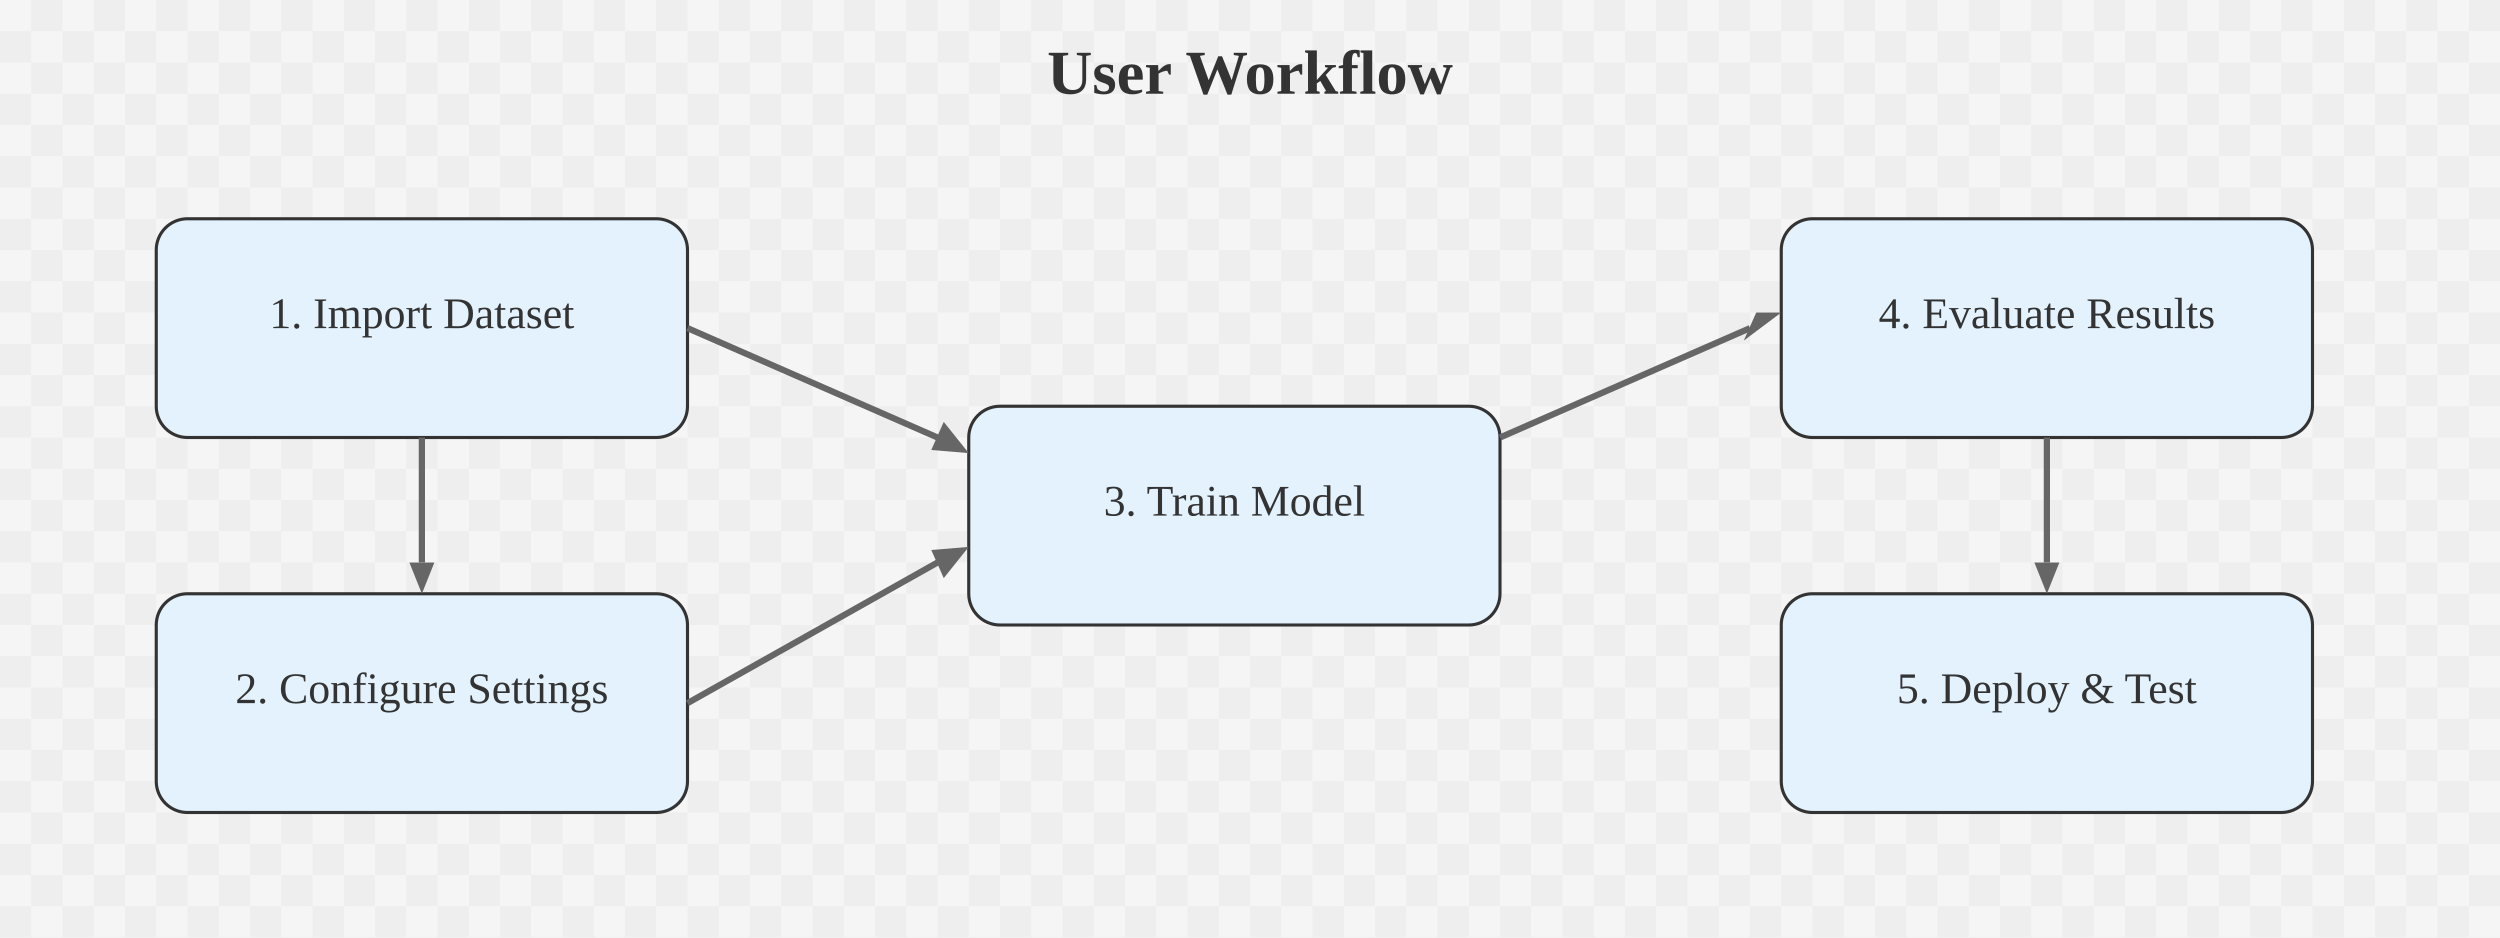
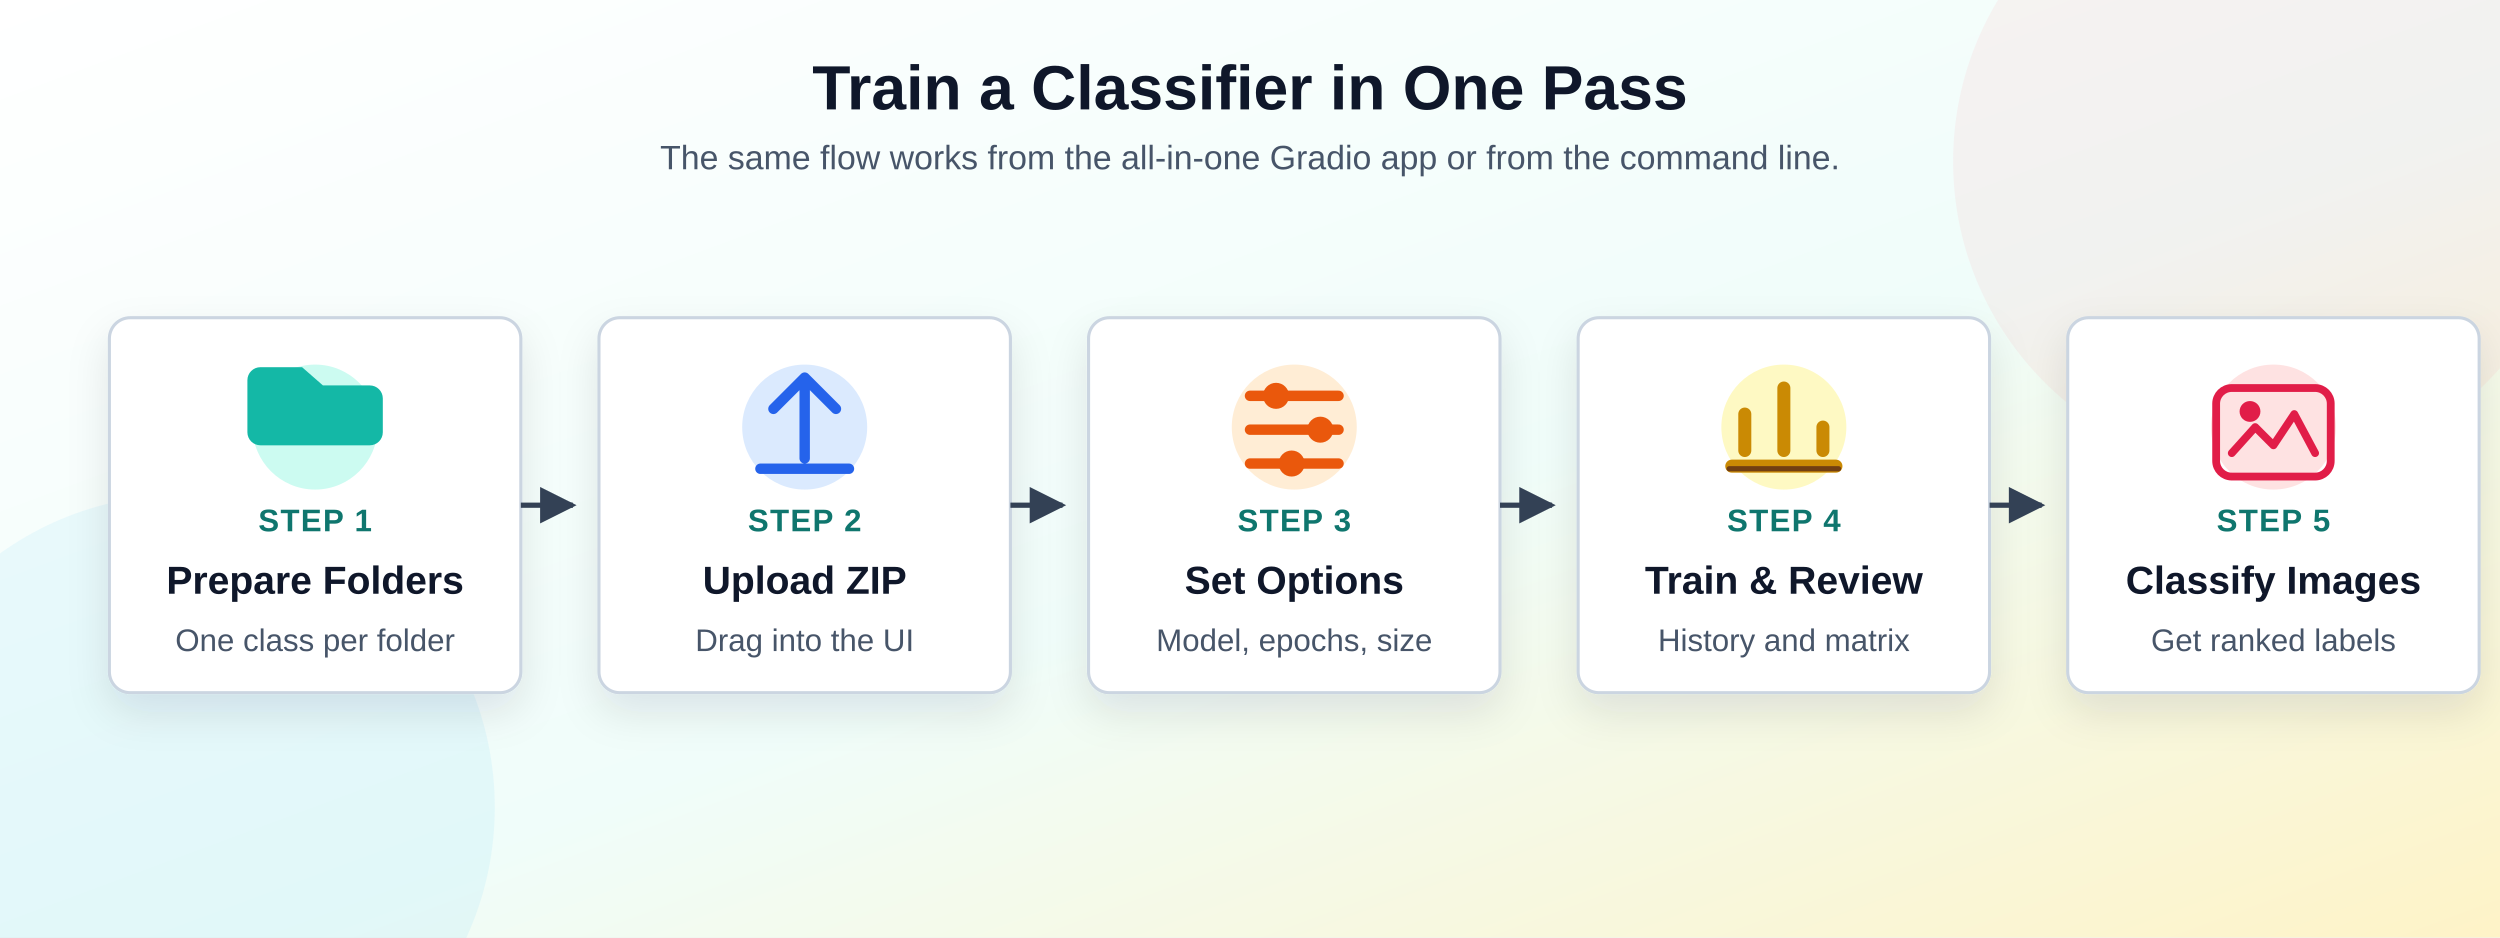
- <svg xmlns="http://www.w3.org/2000/svg" width="800" height="300">
-   <pattern id="checkerboard" x="0" y="0" width="20" height="20" patternUnits="userSpaceOnUse">
-     <rect x="0" y="0" width="10" height="10" fill="#f5f5f5" />
-     <rect x="10" y="0" width="10" height="10" fill="#eeeeee" />
-     <rect x="0" y="10" width="10" height="10" fill="#eeeeee" />
-     <rect x="10" y="10" width="10" height="10" fill="#f5f5f5" />
-   </pattern>
-   <rect width="800" height="300" fill="url(#checkerboard)" />
-   <text x="400" y="30" font-weight="bold" font-size="20" text-anchor="middle" fill="#333">User Workflow</text>
-   <rect x="50" y="70" width="170" height="70" fill="#e3f2fd" stroke="#333" stroke-width="1" rx="10" ry="10" />
-   <text x="135" y="105" font-size="14" text-anchor="middle" fill="#333">1. Import Dataset</text>
-   <rect x="50" y="190" width="170" height="70" fill="#e3f2fd" stroke="#333" stroke-width="1" rx="10" ry="10" />
-   <text x="135" y="225" font-size="14" text-anchor="middle" fill="#333">2. Configure Settings</text>
-   <rect x="310" y="130" width="170" height="70" fill="#e3f2fd" stroke="#333" stroke-width="1" rx="10" ry="10" />
-   <text x="395" y="165" font-size="14" text-anchor="middle" fill="#333">3. Train Model</text>
-   <rect x="570" y="70" width="170" height="70" fill="#e3f2fd" stroke="#333" stroke-width="1" rx="10" ry="10" />
-   <text x="655" y="105" font-size="14" text-anchor="middle" fill="#333">4. Evaluate Results</text>
-   <rect x="570" y="190" width="170" height="70" fill="#e3f2fd" stroke="#333" stroke-width="1" rx="10" ry="10" />
-   <text x="655" y="225" font-size="14" text-anchor="middle" fill="#333">5. Deploy &amp; Test</text>
-   <line x1="135" y1="140" x2="135" y2="180" stroke="#666" stroke-width="2" />
-   <polygon points="135,190 131,180 139,180" fill="#666" />
-   <line x1="220" y1="105" x2="300" y2="140" stroke="#666" stroke-width="2" />
-   <polygon points="310,145 298,144 302,135" fill="#666" />
-   <line x1="220" y1="225" x2="300" y2="180" stroke="#666" stroke-width="2" />
-   <polygon points="310,175 298,176 302,185" fill="#666" />
-   <line x1="480" y1="140" x2="560" y2="105" stroke="#666" stroke-width="2" />
-   <polygon points="570,100 558,109 562,100" fill="#666" />
-   <line x1="655" y1="140" x2="655" y2="180" stroke="#666" stroke-width="2" />
-   <polygon points="655,190 651,180 659,180" fill="#666" />
+ <svg xmlns="http://www.w3.org/2000/svg" width="960" height="360" viewBox="0 0 960 360" role="img" aria-labelledby="title desc">
+   <defs>
+     <linearGradient id="bg" x1="0" y1="0" x2="1" y2="1">
+       <stop offset="0" stop-color="#ffffff" />
+       <stop offset="0.55" stop-color="#f0fdfa" />
+       <stop offset="1" stop-color="#fef3c7" />
+     </linearGradient>
+     <filter id="shadow" x="-20%" y="-20%" width="140%" height="140%">
+       <feDropShadow dx="0" dy="7" stdDeviation="8" flood-color="#0f172a" flood-opacity="0.10" />
+     </filter>
+     <marker id="arrow" viewBox="0 0 10 10" refX="9" refY="5" markerWidth="7" markerHeight="7" orient="auto">
+       <path d="M0 0 L10 5 L0 10Z" fill="#334155" />
+     </marker>
+     <style>
+       .title { font: 700 24px Arial, sans-serif; fill: #0f172a; }
+       .subtitle { font: 400 13px Arial, sans-serif; fill: #475569; }
+       .step { font: 700 12px Arial, sans-serif; fill: #0f766e; letter-spacing: .5px; }
+       .label { font: 700 15px Arial, sans-serif; fill: #0f172a; }
+       .body { font: 400 12px Arial, sans-serif; fill: #475569; }
+       .card { fill: #ffffff; stroke: #cbd5e1; stroke-width: 1.2; rx: 8; filter: url(#shadow); }
+       .arrow { fill: none; stroke: #334155; stroke-width: 2; marker-end: url(#arrow); }
+     </style>
+   </defs>
+   <rect width="960" height="360" fill="url(#bg)" />
+   <circle cx="70" cy="310" r="120" fill="#38bdf8" opacity="0.08" />
+   <circle cx="870" cy="62" r="120" fill="#fb7185" opacity="0.08" />
+   <text x="480" y="42" text-anchor="middle" class="title">Train a Classifier in One Pass</text>
+   <text x="480" y="65" text-anchor="middle" class="subtitle">The same flow works from the all-in-one Gradio app or from the command line.</text>
+   <g transform="translate(42 122)">
+     <rect class="card" width="158" height="144" />
+     <circle cx="79" cy="42" r="24" fill="#ccfbf1" />
+     <path d="M58 49 h42 a5 5 0 0 0 5-5 V31 a5 5 0 0 0-5-5H82 l-8-7H58 a5 5 0 0 0-5 5v20a5 5 0 0 0 5 5z" fill="#14b8a6" />
+     <text x="79" y="82" text-anchor="middle" class="step">STEP 1</text>
+     <text x="79" y="106" text-anchor="middle" class="label">Prepare Folders</text>
+     <text x="79" y="128" text-anchor="middle" class="body">One class per folder</text>
+   </g>
+   <g transform="translate(230 122)">
+     <rect class="card" width="158" height="144" />
+     <circle cx="79" cy="42" r="24" fill="#dbeafe" />
+     <path d="M79 23 v31 M67 35 l12-12 12 12 M62 58 h34" fill="none" stroke="#2563eb" stroke-width="4" stroke-linecap="round" stroke-linejoin="round" />
+     <text x="79" y="82" text-anchor="middle" class="step">STEP 2</text>
+     <text x="79" y="106" text-anchor="middle" class="label">Upload ZIP</text>
+     <text x="79" y="128" text-anchor="middle" class="body">Drag into the UI</text>
+   </g>
+   <g transform="translate(418 122)">
+     <rect class="card" width="158" height="144" />
+     <circle cx="79" cy="42" r="24" fill="#ffedd5" />
+     <path d="M62 30 h34 M62 43 h34 M62 56 h34" stroke="#ea580c" stroke-width="4" stroke-linecap="round" />
+     <circle cx="72" cy="30" r="5" fill="#ea580c" />
+     <circle cx="89" cy="43" r="5" fill="#ea580c" />
+     <circle cx="78" cy="56" r="5" fill="#ea580c" />
+     <text x="79" y="82" text-anchor="middle" class="step">STEP 3</text>
+     <text x="79" y="106" text-anchor="middle" class="label">Set Options</text>
+     <text x="79" y="128" text-anchor="middle" class="body">Model, epochs, size</text>
+   </g>
+   <g transform="translate(606 122)">
+     <rect class="card" width="158" height="144" />
+     <circle cx="79" cy="42" r="24" fill="#fef9c3" />
+     <path d="M59 57 h40 M64 51 V37 M79 51 V27 M94 51 V42" stroke="#ca8a04" stroke-width="5" stroke-linecap="round" />
+     <path d="M58 58 h42" stroke="#713f12" stroke-width="2" stroke-linecap="round" />
+     <text x="79" y="82" text-anchor="middle" class="step">STEP 4</text>
+     <text x="79" y="106" text-anchor="middle" class="label">Train &amp; Review</text>
+     <text x="79" y="128" text-anchor="middle" class="body">History and matrix</text>
+   </g>
+   <g transform="translate(794 122)">
+     <rect class="card" width="158" height="144" />
+     <circle cx="79" cy="42" r="24" fill="#fee2e2" />
+     <rect x="57" y="27" width="44" height="34" rx="6" fill="none" stroke="#e11d48" stroke-width="3" />
+     <path d="M63 52 l9-10 7 7 8-12 8 15" fill="none" stroke="#e11d48" stroke-width="3" stroke-linecap="round" stroke-linejoin="round" />
+     <circle cx="70" cy="36" r="4" fill="#e11d48" />
+     <text x="79" y="82" text-anchor="middle" class="step">STEP 5</text>
+     <text x="79" y="106" text-anchor="middle" class="label">Classify Images</text>
+     <text x="79" y="128" text-anchor="middle" class="body">Get ranked labels</text>
+   </g>
+   <path class="arrow" d="M200 194 H220" />
+   <path class="arrow" d="M388 194 H408" />
+   <path class="arrow" d="M576 194 H596" />
+   <path class="arrow" d="M764 194 H784" />
</svg>
